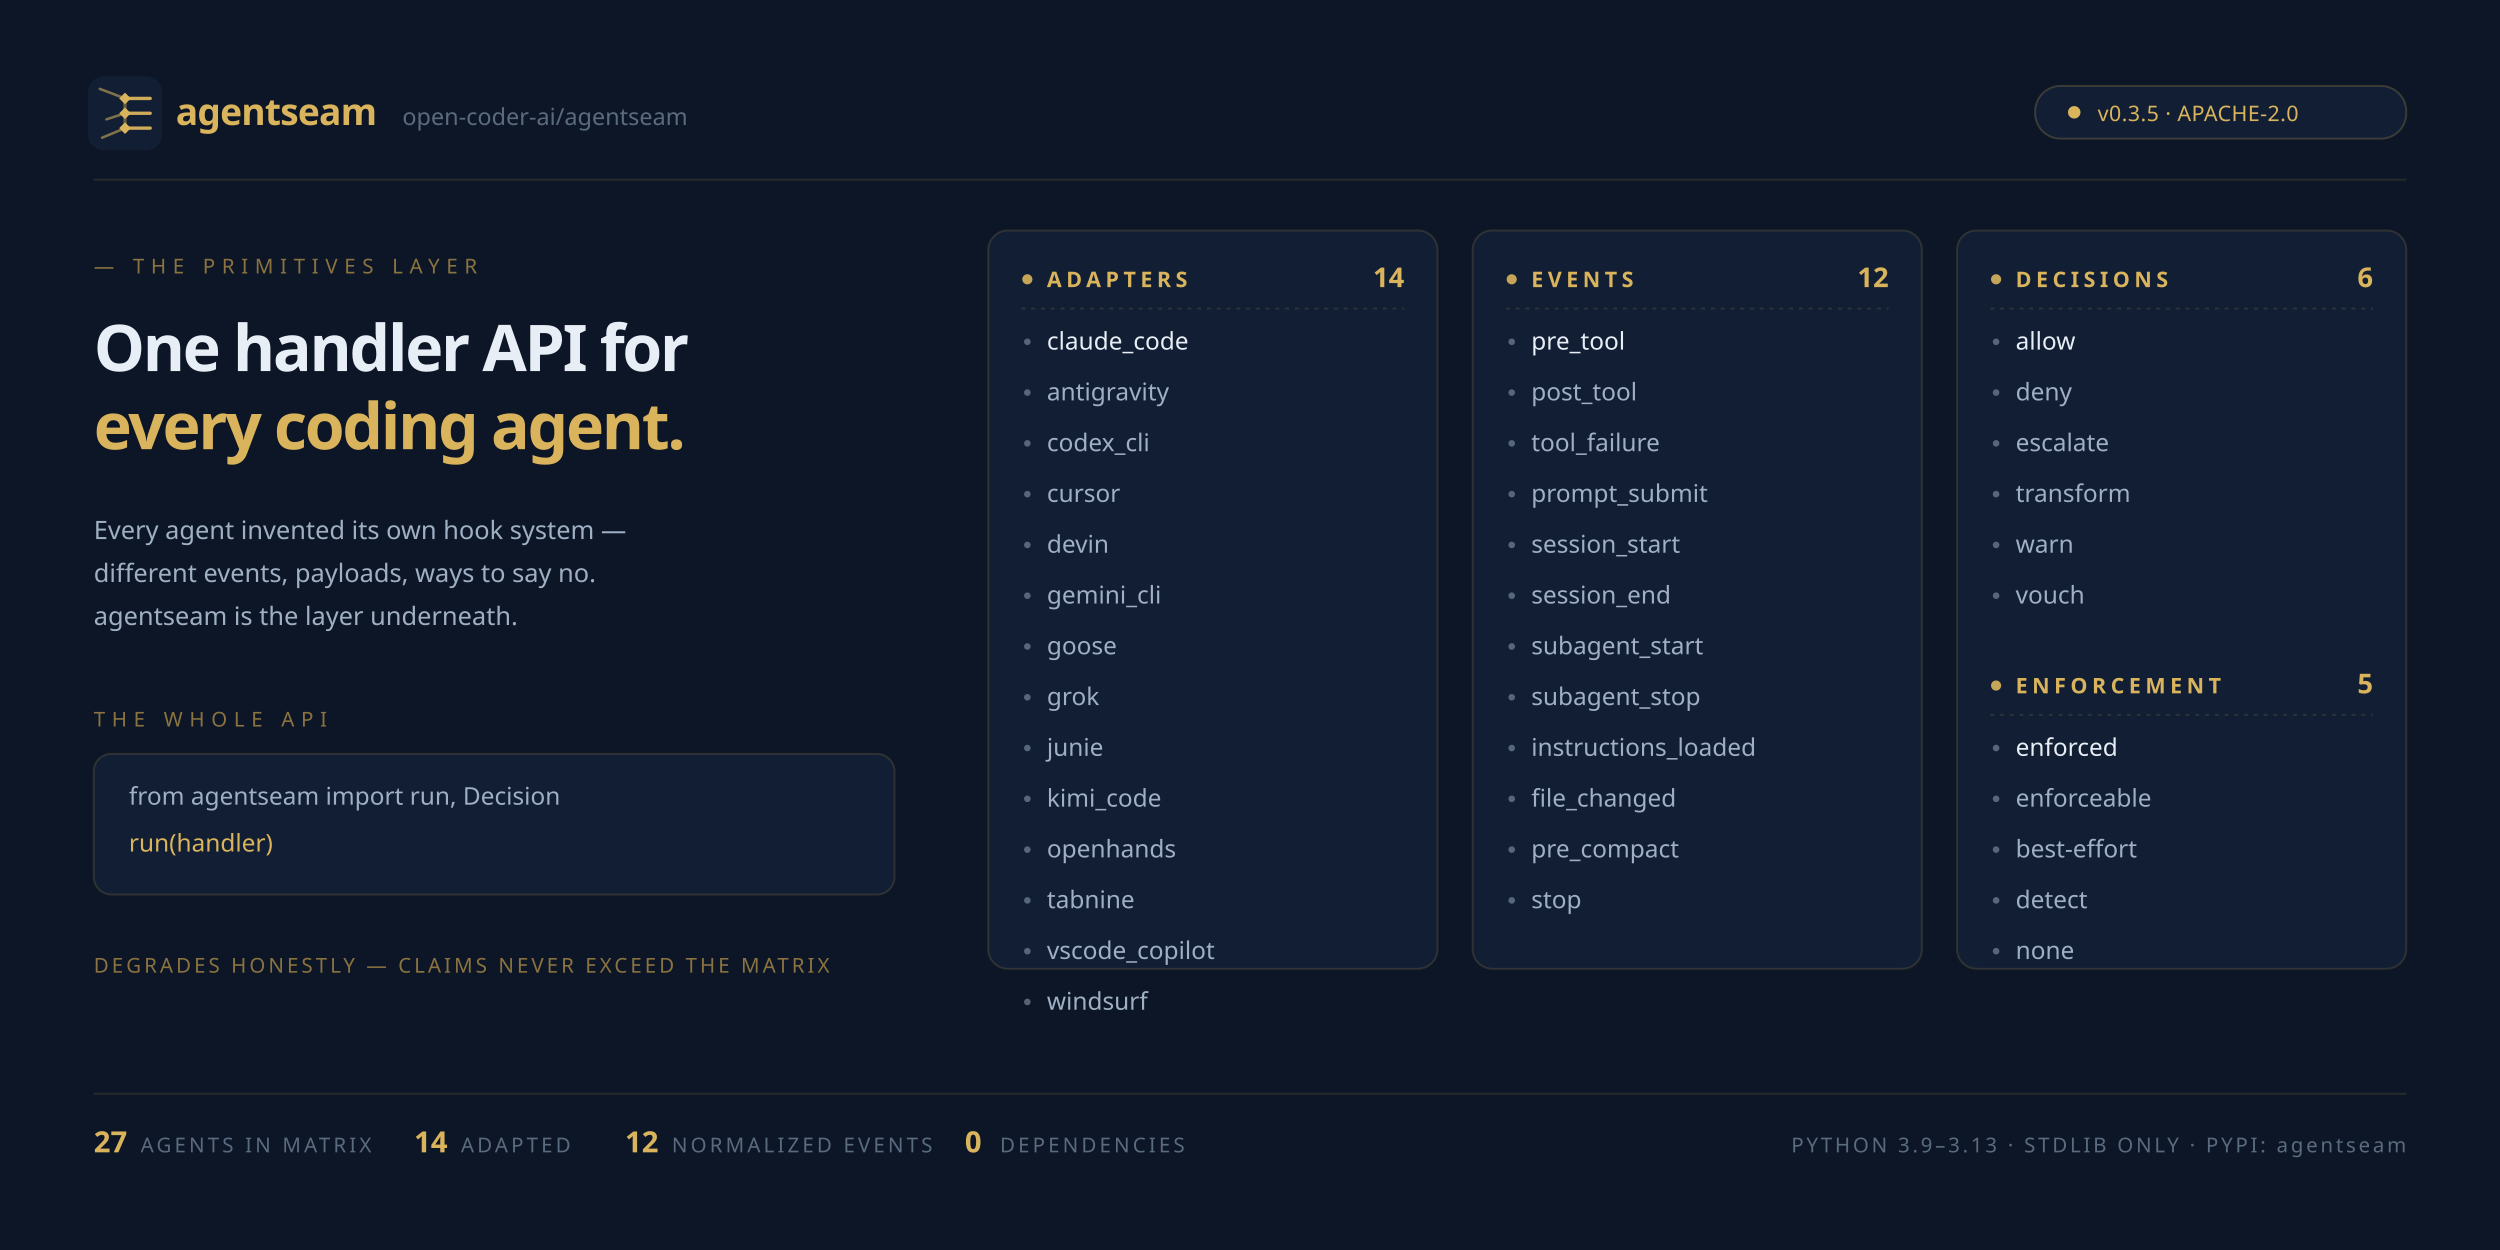
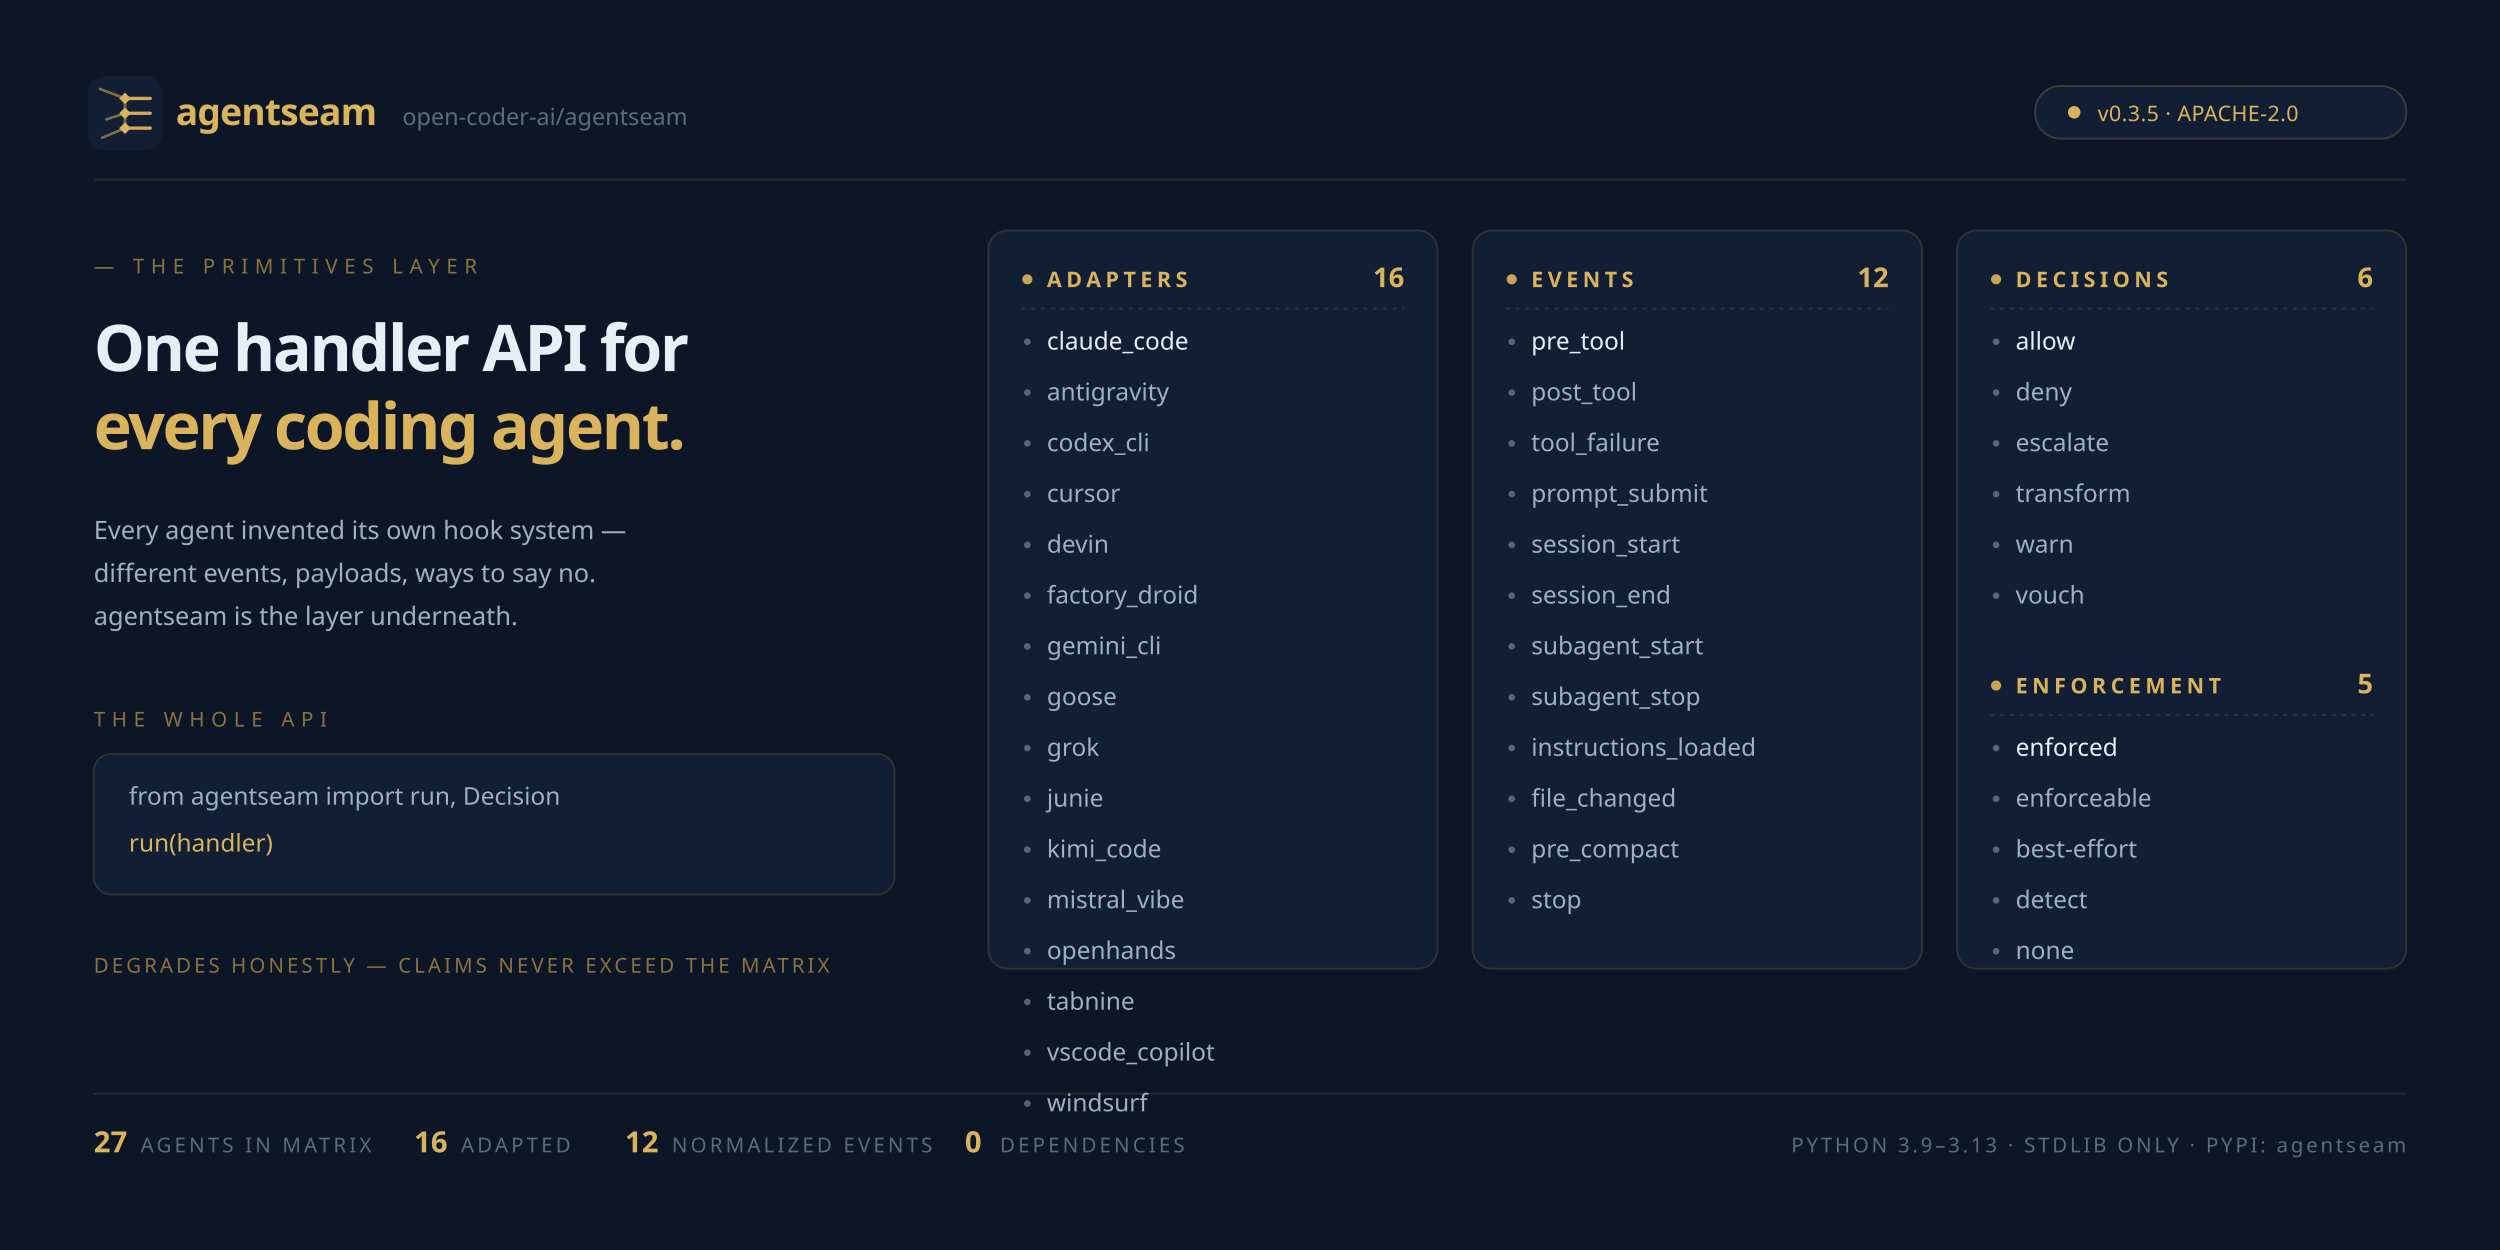
- <svg xmlns="http://www.w3.org/2000/svg" width="1280" height="640" viewBox="0 0 1280 640" role="img" aria-label="agentseam — the primitives layer for every coding agent: one handler API over per-agent hooks, instruction files, plugin packaging, and config. 14 adapters (claude_code, antigravity, codex_cli, cursor, devin, gemini_cli, goose, grok, junie, kimi_code, openhands, tabnine, vscode_copilot, windsurf); 12 normalized events (pre_tool, post_tool, tool_failure, prompt_submit, session_start, session_end, subagent_start, subagent_stop, instructions_loaded, file_changed, pre_compact, stop); 6 decision outcomes (allow, deny, escalate, transform, warn, vouch); and the 5 honest enforcement levels a consumer may claim (enforced, enforceable, best-effort, detect, none). 27 agents in the capability matrix, 14 adapted, zero dependencies, Apache-2.0, version 0.3.5.">
+ <svg xmlns="http://www.w3.org/2000/svg" width="1280" height="640" viewBox="0 0 1280 640" role="img" aria-label="agentseam — the primitives layer for every coding agent: one handler API over per-agent hooks, instruction files, plugin packaging, and config. 16 adapters (claude_code, antigravity, codex_cli, cursor, devin, factory_droid, gemini_cli, goose, grok, junie, kimi_code, mistral_vibe, openhands, tabnine, vscode_copilot, windsurf); 12 normalized events (pre_tool, post_tool, tool_failure, prompt_submit, session_start, session_end, subagent_start, subagent_stop, instructions_loaded, file_changed, pre_compact, stop); 6 decision outcomes (allow, deny, escalate, transform, warn, vouch); and the 5 honest enforcement levels a consumer may claim (enforced, enforceable, best-effort, detect, none). 27 agents in the capability matrix, 16 adapted, zero dependencies, Apache-2.0, version 0.3.5.">
  <rect width="1280" height="640" fill="#0D1626" />
  <rect x="45.0" y="39.0" width="38" height="38" rx="8.4" fill="#111E33" />
  <line x1="51.1" y1="45.5" x2="64.0" y2="50.4" stroke="#D9B45C" stroke-width="1.33" stroke-opacity="0.55" stroke-linecap="round" />
  <line x1="64.0" y1="50.4" x2="76.9" y2="50.4" stroke="#D9B45C" stroke-width="1.71" stroke-opacity="0.95" stroke-linecap="round" />
  <line x1="54.5" y1="61.1" x2="64.0" y2="58.0" stroke="#D9B45C" stroke-width="1.33" stroke-opacity="0.55" stroke-linecap="round" />
  <line x1="64.0" y1="58.0" x2="76.9" y2="58.0" stroke="#D9B45C" stroke-width="1.71" stroke-opacity="0.95" stroke-linecap="round" />
  <line x1="52.3" y1="70.5" x2="64.0" y2="65.6" stroke="#D9B45C" stroke-width="1.33" stroke-opacity="0.55" stroke-linecap="round" />
  <line x1="64.0" y1="65.6" x2="76.9" y2="65.6" stroke="#D9B45C" stroke-width="1.71" stroke-opacity="0.95" stroke-linecap="round" />
  <line x1="64.0" y1="48.1" x2="64.0" y2="67.9" stroke="#D9B45C" stroke-width="1.71" stroke-opacity="0.42" />
  <rect x="61.9" y="48.3" width="4.2" height="4.2" transform="rotate(45 64.0 50.4)" fill="#D9B45C" />
  <rect x="61.9" y="55.9" width="4.2" height="4.2" transform="rotate(45 64.0 58.0)" fill="#D9B45C" />
  <rect x="61.9" y="63.5" width="4.2" height="4.2" transform="rotate(45 64.0 65.6)" fill="#D9B45C" />
  <text x="90" y="64" font-family="Geist Mono" font-size="19" font-weight="700" letter-spacing="-0.4" fill="#D9B45C">agentseam</text>
  <text x="206" y="64" font-family="Geist Mono" font-size="12" fill="#5A6B80">open-coder-ai/agentseam</text>
  <rect x="1042" y="44" width="190" height="27" rx="13" fill="#111E33" stroke="#D9B45C" stroke-opacity="0.22" />
  <circle cx="1062" cy="57.5" r="3.2" fill="#D9B45C" />
  <text x="1074" y="62" font-family="Geist Mono" font-size="11" letter-spacing="0.2" fill="#D9B45C">v0.3.5 · APACHE-2.0</text>
  <line x1="48" y1="92" x2="1232" y2="92" stroke="#D9B45C" stroke-opacity="0.13" stroke-width="1" />
  <text x="48" y="140" font-family="Geist Mono" font-size="10.5" letter-spacing="3.4" fill="#8A7340">— THE PRIMITIVES LAYER</text>
  <text x="48" y="190" font-family="Geist Mono" font-size="33" font-weight="700" letter-spacing="-1.2" fill="#E8EEF6">One handler API for</text>
  <text x="48" y="230" font-family="Geist Mono" font-size="33" font-weight="700" letter-spacing="-1.2" fill="#D9B45C">every coding agent.</text>
  <text x="48" y="276" font-family="Geist Mono" font-size="13" fill="#9FB0C4">Every agent invented its own hook system —</text>
  <text x="48" y="298" font-family="Geist Mono" font-size="13" fill="#9FB0C4">different events, payloads, ways to say no.</text>
  <text x="48" y="320" font-family="Geist Mono" font-size="13" fill="#9FB0C4">agentseam is the layer underneath.</text>
  <text x="48" y="372" font-family="Geist Mono" font-size="10.5" letter-spacing="3.4" fill="#8A7340">THE WHOLE API</text>
  <rect x="48" y="386" width="410" height="72" rx="9" fill="#111E33" stroke="#D9B45C" stroke-opacity="0.16" />
  <text x="66" y="412" font-family="Geist Mono" font-size="12.5" fill="#9FB0C4">from agentseam import run, Decision</text>
  <text x="66" y="436" font-family="Geist Mono" font-size="12.5" fill="#D9B45C">run(handler)</text>
  <text x="48" y="498" font-family="Geist Mono" font-size="10.5" letter-spacing="1.55" fill="#8A7340">DEGRADES HONESTLY — CLAIMS NEVER EXCEED THE MATRIX</text>
  <rect x="506" y="118" width="230" height="378" rx="10" fill="#111E33" stroke="#D9B45C" stroke-opacity="0.16" stroke-width="1" />
  <circle cx="526" cy="143" r="2.6" fill="#D9B45C" fill-opacity="0.9" />
  <text x="536" y="147" font-family="Geist Mono" font-size="11" font-weight="700" letter-spacing="2.3" fill="#D9B45C">ADAPTERS</text>
-   <text x="719" y="147" font-family="Geist Mono" font-size="14" font-weight="700" text-anchor="end" fill="#D9B45C">14</text>
+   <text x="719" y="147" font-family="Geist Mono" font-size="14" font-weight="700" text-anchor="end" fill="#D9B45C">16</text>
  <line x1="523" y1="158" x2="719" y2="158" stroke="#D9B45C" stroke-opacity="0.14" stroke-width="1" stroke-dasharray="2 3" />
  <circle cx="526" cy="175" r="1.7" fill="#9FB0C4" fill-opacity="0.5" />
  <text x="536" y="179" font-family="Geist Mono" font-size="12.5" fill="#E8EEF6">claude_code</text>
  <circle cx="526" cy="201" r="1.7" fill="#9FB0C4" fill-opacity="0.5" />
  <text x="536" y="205" font-family="Geist Mono" font-size="12.5" fill="#9FB0C4">antigravity</text>
  <circle cx="526" cy="227" r="1.7" fill="#9FB0C4" fill-opacity="0.5" />
  <text x="536" y="231" font-family="Geist Mono" font-size="12.5" fill="#9FB0C4">codex_cli</text>
  <circle cx="526" cy="253" r="1.7" fill="#9FB0C4" fill-opacity="0.5" />
  <text x="536" y="257" font-family="Geist Mono" font-size="12.5" fill="#9FB0C4">cursor</text>
  <circle cx="526" cy="279" r="1.7" fill="#9FB0C4" fill-opacity="0.5" />
  <text x="536" y="283" font-family="Geist Mono" font-size="12.5" fill="#9FB0C4">devin</text>
  <circle cx="526" cy="305" r="1.7" fill="#9FB0C4" fill-opacity="0.5" />
-   <text x="536" y="309" font-family="Geist Mono" font-size="12.5" fill="#9FB0C4">gemini_cli</text>
+   <text x="536" y="309" font-family="Geist Mono" font-size="12.5" fill="#9FB0C4">factory_droid</text>
  <circle cx="526" cy="331" r="1.7" fill="#9FB0C4" fill-opacity="0.5" />
-   <text x="536" y="335" font-family="Geist Mono" font-size="12.5" fill="#9FB0C4">goose</text>
+   <text x="536" y="335" font-family="Geist Mono" font-size="12.5" fill="#9FB0C4">gemini_cli</text>
  <circle cx="526" cy="357" r="1.7" fill="#9FB0C4" fill-opacity="0.5" />
-   <text x="536" y="361" font-family="Geist Mono" font-size="12.5" fill="#9FB0C4">grok</text>
+   <text x="536" y="361" font-family="Geist Mono" font-size="12.5" fill="#9FB0C4">goose</text>
  <circle cx="526" cy="383" r="1.7" fill="#9FB0C4" fill-opacity="0.5" />
-   <text x="536" y="387" font-family="Geist Mono" font-size="12.5" fill="#9FB0C4">junie</text>
+   <text x="536" y="387" font-family="Geist Mono" font-size="12.5" fill="#9FB0C4">grok</text>
  <circle cx="526" cy="409" r="1.7" fill="#9FB0C4" fill-opacity="0.5" />
-   <text x="536" y="413" font-family="Geist Mono" font-size="12.5" fill="#9FB0C4">kimi_code</text>
+   <text x="536" y="413" font-family="Geist Mono" font-size="12.5" fill="#9FB0C4">junie</text>
  <circle cx="526" cy="435" r="1.7" fill="#9FB0C4" fill-opacity="0.5" />
-   <text x="536" y="439" font-family="Geist Mono" font-size="12.5" fill="#9FB0C4">openhands</text>
+   <text x="536" y="439" font-family="Geist Mono" font-size="12.5" fill="#9FB0C4">kimi_code</text>
  <circle cx="526" cy="461" r="1.7" fill="#9FB0C4" fill-opacity="0.5" />
-   <text x="536" y="465" font-family="Geist Mono" font-size="12.5" fill="#9FB0C4">tabnine</text>
+   <text x="536" y="465" font-family="Geist Mono" font-size="12.5" fill="#9FB0C4">mistral_vibe</text>
  <circle cx="526" cy="487" r="1.7" fill="#9FB0C4" fill-opacity="0.5" />
-   <text x="536" y="491" font-family="Geist Mono" font-size="12.5" fill="#9FB0C4">vscode_copilot</text>
+   <text x="536" y="491" font-family="Geist Mono" font-size="12.5" fill="#9FB0C4">openhands</text>
  <circle cx="526" cy="513" r="1.7" fill="#9FB0C4" fill-opacity="0.5" />
-   <text x="536" y="517" font-family="Geist Mono" font-size="12.5" fill="#9FB0C4">windsurf</text>
+   <text x="536" y="517" font-family="Geist Mono" font-size="12.5" fill="#9FB0C4">tabnine</text>
+   <circle cx="526" cy="539" r="1.7" fill="#9FB0C4" fill-opacity="0.5" />
+   <text x="536" y="543" font-family="Geist Mono" font-size="12.5" fill="#9FB0C4">vscode_copilot</text>
+   <circle cx="526" cy="565" r="1.7" fill="#9FB0C4" fill-opacity="0.5" />
+   <text x="536" y="569" font-family="Geist Mono" font-size="12.5" fill="#9FB0C4">windsurf</text>
  <rect x="754" y="118" width="230" height="378" rx="10" fill="#111E33" stroke="#D9B45C" stroke-opacity="0.16" stroke-width="1" />
  <circle cx="774" cy="143" r="2.6" fill="#D9B45C" fill-opacity="0.9" />
  <text x="784" y="147" font-family="Geist Mono" font-size="11" font-weight="700" letter-spacing="2.3" fill="#D9B45C">EVENTS</text>
  <text x="967" y="147" font-family="Geist Mono" font-size="14" font-weight="700" text-anchor="end" fill="#D9B45C">12</text>
  <line x1="771" y1="158" x2="967" y2="158" stroke="#D9B45C" stroke-opacity="0.14" stroke-width="1" stroke-dasharray="2 3" />
  <circle cx="774" cy="175" r="1.7" fill="#9FB0C4" fill-opacity="0.5" />
  <text x="784" y="179" font-family="Geist Mono" font-size="12.5" fill="#E8EEF6">pre_tool</text>
  <circle cx="774" cy="201" r="1.7" fill="#9FB0C4" fill-opacity="0.5" />
  <text x="784" y="205" font-family="Geist Mono" font-size="12.5" fill="#9FB0C4">post_tool</text>
  <circle cx="774" cy="227" r="1.7" fill="#9FB0C4" fill-opacity="0.5" />
  <text x="784" y="231" font-family="Geist Mono" font-size="12.5" fill="#9FB0C4">tool_failure</text>
  <circle cx="774" cy="253" r="1.7" fill="#9FB0C4" fill-opacity="0.5" />
  <text x="784" y="257" font-family="Geist Mono" font-size="12.5" fill="#9FB0C4">prompt_submit</text>
  <circle cx="774" cy="279" r="1.7" fill="#9FB0C4" fill-opacity="0.5" />
  <text x="784" y="283" font-family="Geist Mono" font-size="12.5" fill="#9FB0C4">session_start</text>
  <circle cx="774" cy="305" r="1.7" fill="#9FB0C4" fill-opacity="0.5" />
  <text x="784" y="309" font-family="Geist Mono" font-size="12.5" fill="#9FB0C4">session_end</text>
  <circle cx="774" cy="331" r="1.7" fill="#9FB0C4" fill-opacity="0.5" />
  <text x="784" y="335" font-family="Geist Mono" font-size="12.5" fill="#9FB0C4">subagent_start</text>
  <circle cx="774" cy="357" r="1.7" fill="#9FB0C4" fill-opacity="0.5" />
  <text x="784" y="361" font-family="Geist Mono" font-size="12.5" fill="#9FB0C4">subagent_stop</text>
  <circle cx="774" cy="383" r="1.7" fill="#9FB0C4" fill-opacity="0.5" />
  <text x="784" y="387" font-family="Geist Mono" font-size="12.5" fill="#9FB0C4">instructions_loaded</text>
  <circle cx="774" cy="409" r="1.7" fill="#9FB0C4" fill-opacity="0.5" />
  <text x="784" y="413" font-family="Geist Mono" font-size="12.5" fill="#9FB0C4">file_changed</text>
  <circle cx="774" cy="435" r="1.7" fill="#9FB0C4" fill-opacity="0.5" />
  <text x="784" y="439" font-family="Geist Mono" font-size="12.5" fill="#9FB0C4">pre_compact</text>
  <circle cx="774" cy="461" r="1.7" fill="#9FB0C4" fill-opacity="0.5" />
  <text x="784" y="465" font-family="Geist Mono" font-size="12.5" fill="#9FB0C4">stop</text>
  <rect x="1002" y="118" width="230" height="378" rx="10" fill="#111E33" stroke="#D9B45C" stroke-opacity="0.16" stroke-width="1" />
  <circle cx="1022" cy="143" r="2.6" fill="#D9B45C" fill-opacity="0.9" />
  <text x="1032" y="147" font-family="Geist Mono" font-size="11" font-weight="700" letter-spacing="2.3" fill="#D9B45C">DECISIONS</text>
  <text x="1215" y="147" font-family="Geist Mono" font-size="14" font-weight="700" text-anchor="end" fill="#D9B45C">6</text>
  <line x1="1019" y1="158" x2="1215" y2="158" stroke="#D9B45C" stroke-opacity="0.14" stroke-width="1" stroke-dasharray="2 3" />
  <circle cx="1022" cy="175" r="1.7" fill="#9FB0C4" fill-opacity="0.5" />
  <text x="1032" y="179" font-family="Geist Mono" font-size="12.5" fill="#E8EEF6">allow</text>
  <circle cx="1022" cy="201" r="1.7" fill="#9FB0C4" fill-opacity="0.5" />
  <text x="1032" y="205" font-family="Geist Mono" font-size="12.5" fill="#9FB0C4">deny</text>
  <circle cx="1022" cy="227" r="1.7" fill="#9FB0C4" fill-opacity="0.5" />
  <text x="1032" y="231" font-family="Geist Mono" font-size="12.5" fill="#9FB0C4">escalate</text>
  <circle cx="1022" cy="253" r="1.7" fill="#9FB0C4" fill-opacity="0.5" />
  <text x="1032" y="257" font-family="Geist Mono" font-size="12.5" fill="#9FB0C4">transform</text>
  <circle cx="1022" cy="279" r="1.7" fill="#9FB0C4" fill-opacity="0.5" />
  <text x="1032" y="283" font-family="Geist Mono" font-size="12.5" fill="#9FB0C4">warn</text>
  <circle cx="1022" cy="305" r="1.7" fill="#9FB0C4" fill-opacity="0.5" />
  <text x="1032" y="309" font-family="Geist Mono" font-size="12.5" fill="#9FB0C4">vouch</text>
  <circle cx="1022" cy="351" r="2.6" fill="#D9B45C" fill-opacity="0.9" />
  <text x="1032" y="355" font-family="Geist Mono" font-size="11" font-weight="700" letter-spacing="2.3" fill="#D9B45C">ENFORCEMENT</text>
  <text x="1215" y="355" font-family="Geist Mono" font-size="14" font-weight="700" text-anchor="end" fill="#D9B45C">5</text>
  <line x1="1019" y1="366" x2="1215" y2="366" stroke="#D9B45C" stroke-opacity="0.14" stroke-width="1" stroke-dasharray="2 3" />
  <circle cx="1022" cy="383" r="1.7" fill="#9FB0C4" fill-opacity="0.5" />
  <text x="1032" y="387" font-family="Geist Mono" font-size="12.5" fill="#E8EEF6">enforced</text>
  <circle cx="1022" cy="409" r="1.7" fill="#9FB0C4" fill-opacity="0.5" />
  <text x="1032" y="413" font-family="Geist Mono" font-size="12.5" fill="#9FB0C4">enforceable</text>
  <circle cx="1022" cy="435" r="1.7" fill="#9FB0C4" fill-opacity="0.5" />
  <text x="1032" y="439" font-family="Geist Mono" font-size="12.5" fill="#9FB0C4">best-effort</text>
  <circle cx="1022" cy="461" r="1.7" fill="#9FB0C4" fill-opacity="0.5" />
  <text x="1032" y="465" font-family="Geist Mono" font-size="12.5" fill="#9FB0C4">detect</text>
  <circle cx="1022" cy="487" r="1.7" fill="#9FB0C4" fill-opacity="0.5" />
  <text x="1032" y="491" font-family="Geist Mono" font-size="12.5" fill="#9FB0C4">none</text>
  <line x1="48" y1="560" x2="1232" y2="560" stroke="#D9B45C" stroke-opacity="0.13" stroke-width="1" />
  <text x="48" y="590" font-family="Geist Mono" font-size="15" font-weight="700" fill="#D9B45C">27</text>
  <text x="72" y="590" font-family="Geist Mono" font-size="10.5" letter-spacing="1.6" fill="#5A6B80">AGENTS IN MATRIX</text>
-   <text x="212" y="590" font-family="Geist Mono" font-size="15" font-weight="700" fill="#D9B45C">14</text>
+   <text x="212" y="590" font-family="Geist Mono" font-size="15" font-weight="700" fill="#D9B45C">16</text>
  <text x="236" y="590" font-family="Geist Mono" font-size="10.5" letter-spacing="1.6" fill="#5A6B80">ADAPTED</text>
  <text x="320" y="590" font-family="Geist Mono" font-size="15" font-weight="700" fill="#D9B45C">12</text>
  <text x="344" y="590" font-family="Geist Mono" font-size="10.5" letter-spacing="1.6" fill="#5A6B80">NORMALIZED EVENTS</text>
  <text x="494" y="590" font-family="Geist Mono" font-size="15" font-weight="700" fill="#D9B45C">0</text>
  <text x="512" y="590" font-family="Geist Mono" font-size="10.5" letter-spacing="1.6" fill="#5A6B80">DEPENDENCIES</text>
  <text x="1232" y="590" font-family="Geist Mono" font-size="10.5" letter-spacing="1.4" text-anchor="end" fill="#5A6B80">PYTHON 3.9–3.13 · STDLIB ONLY · PYPI: agentseam</text>
</svg>
